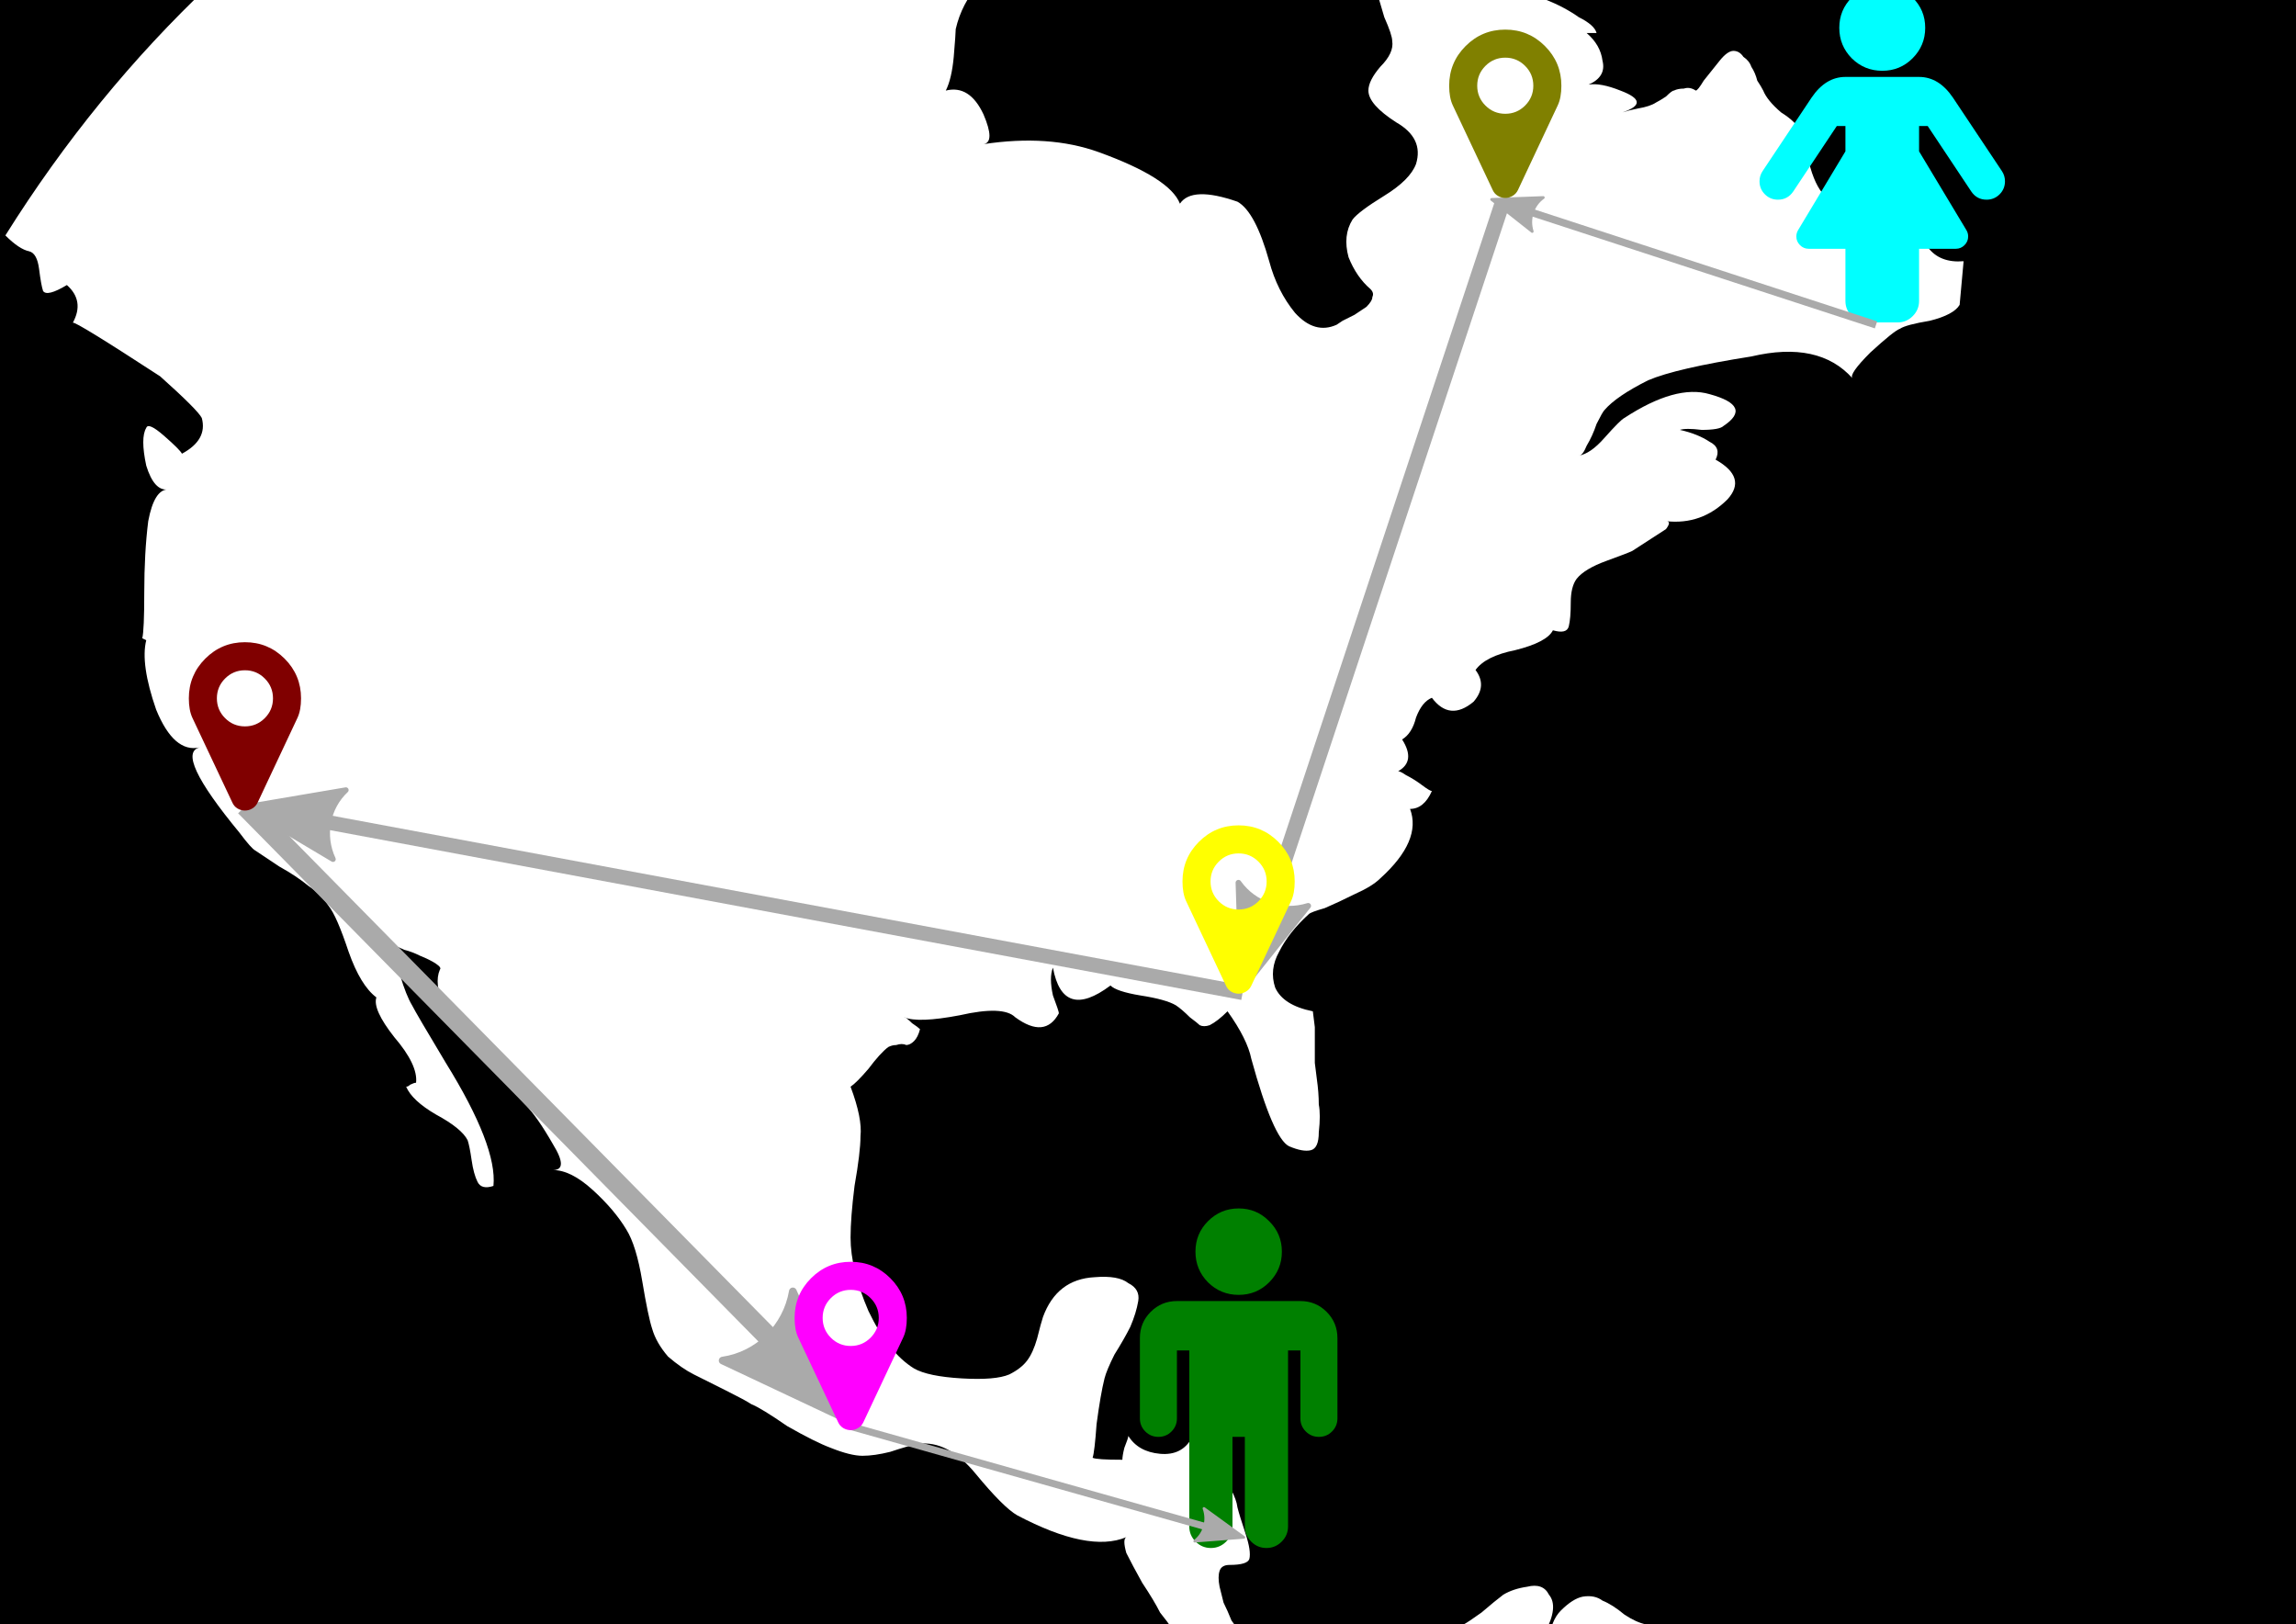
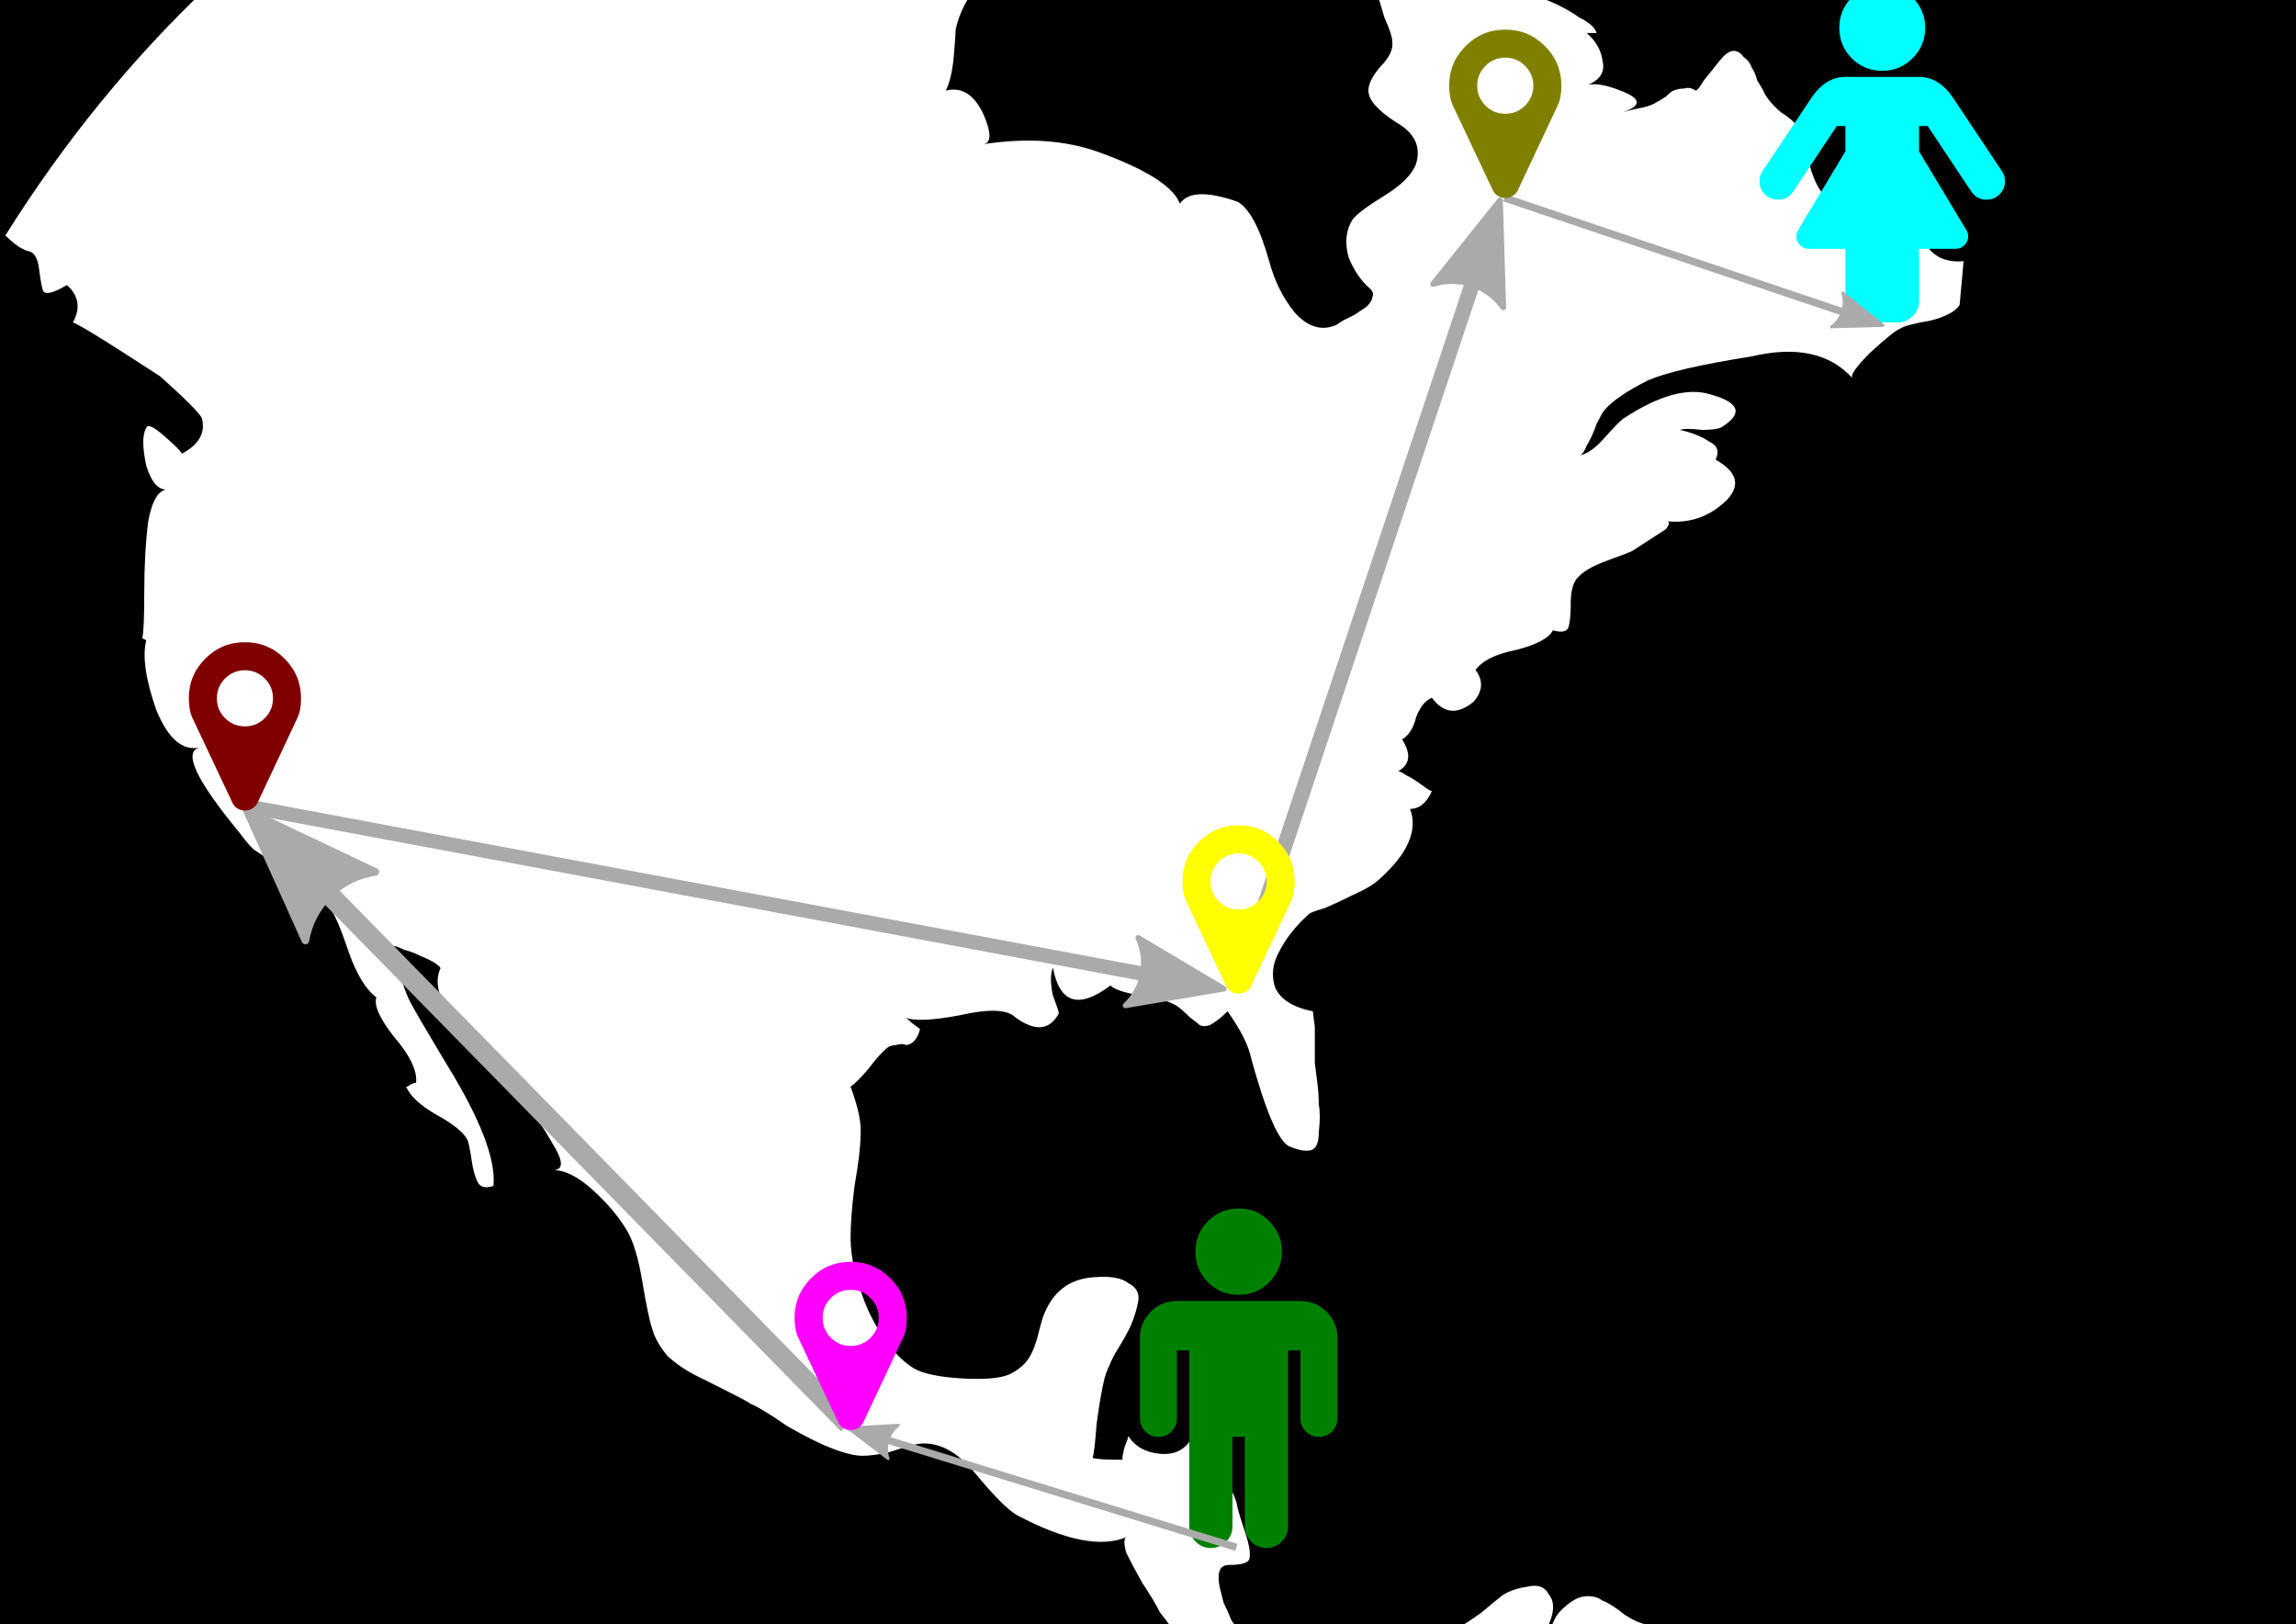
<svg xmlns="http://www.w3.org/2000/svg" width="297mm" height="210mm" viewBox="0 0 1052.362 744.094" id="svg2" version="1.1">
  <defs id="defs4">
    <marker orient="auto" refY="0" refX="0" id="Arrow2Mend05w9" style="overflow:visible">
      <path id="path10757" style="fill:#aaaaaa;fill-rule:evenodd;stroke:#aaaaaa;stroke-width:0.625;stroke-linejoin:round" d="M 8.719,4.034 -2.207,0.016 8.719,-4.002 c -1.745,2.372 -1.735,5.617 -6e-7,8.035 z" transform="scale(-0.6,-0.6)" />
    </marker>
    <marker orient="auto" refY="0" refX="0" id="Arrow2Mend05w9-9" style="overflow:visible">
      <path id="path10757-1" style="fill:#aaaaaa;fill-rule:evenodd;stroke:#aaaaaa;stroke-width:0.625;stroke-linejoin:round" d="M 8.719,4.034 -2.207,0.016 8.719,-4.002 c -1.745,2.372 -1.735,5.617 -6e-7,8.035 z" transform="scale(-0.6,-0.6)" />
    </marker>
    <marker orient="auto" refY="0" refX="0" id="Arrow2Mend05w9-3" style="overflow:visible">
      <path id="path10757-0" style="fill:#aaaaaa;fill-rule:evenodd;stroke:#aaaaaa;stroke-width:0.625;stroke-linejoin:round" d="M 8.719,4.034 -2.207,0.016 8.719,-4.002 c -1.745,2.372 -1.735,5.617 -6e-7,8.035 z" transform="scale(-0.6,-0.6)" />
    </marker>
    <marker orient="auto" refY="0" refX="0" id="Arrow2Mend05w9-90" style="overflow:visible">
      <path id="path10757-5" style="fill:#aaaaaa;fill-rule:evenodd;stroke:#aaaaaa;stroke-width:0.625;stroke-linejoin:round" d="M 8.719,4.034 -2.207,0.016 8.719,-4.002 c -1.745,2.372 -1.735,5.617 -6e-7,8.035 z" transform="scale(-0.6,-0.6)" />
    </marker>
    <marker orient="auto" refY="0" refX="0" id="Arrow2Mend05w9-4" style="overflow:visible">
      <path id="path10757-9" style="fill:#aaaaaa;fill-rule:evenodd;stroke:#aaaaaa;stroke-width:0.625;stroke-linejoin:round" d="M 8.719,4.034 -2.207,0.016 8.719,-4.002 c -1.745,2.372 -1.735,5.617 -6e-7,8.035 z" transform="scale(-0.6,-0.6)" />
    </marker>
    <marker orient="auto" refY="0" refX="0" id="Arrow2Mend05w9-0" style="overflow:visible">
      <path id="path10757-94" style="fill:#aaaaaa;fill-rule:evenodd;stroke:#aaaaaa;stroke-width:0.625;stroke-linejoin:round" d="M 8.719,4.034 -2.207,0.016 8.719,-4.002 c -1.745,2.372 -1.735,5.617 -6e-7,8.035 z" transform="scale(-0.6,-0.6)" />
    </marker>
  </defs>
  <g id="layer1" transform="translate(0,-308.2677)">
    <g style="font-style:normal;font-variant:normal;font-weight:normal;font-stretch:normal;font-size:362.126px;line-height:125%;font-family:FontAwesome;-inkscape-font-specification:'FontAwesome, Normal';text-align:start;letter-spacing:0px;word-spacing:0px;writing-mode:lr-tb;text-anchor:start;fill:#000000;fill-opacity:1;stroke:none;stroke-width:1px;stroke-linecap:butt;stroke-linejoin:miter;stroke-opacity:1" id="text3344">
      <path d="m 144.334,119.704 q 160.956,-93.664 351.012,-93.664 190.056,0 350.103,93.664 160.956,93.664 254.62,254.62 93.664,160.047 93.664,350.103 0,190.056 -93.664,351.012 -93.664,160.047 -254.62,253.711 -160.047,93.664 -350.103,93.664 -190.056,0 -351.012,-93.664 -160.047,-93.664 -253.711,-253.711 -93.664,-160.956 -93.664,-351.012 0,-190.056 93.664,-350.103 93.664,-160.956 253.711,-254.62 z m 600.176,380.111 q -1.819,0.909 -9.094,9.094 -6.365,7.275 -11.822,8.184 1.819,0 3.637,-4.547 2.728,-4.547 4.547,-10.003 2.728,-5.456 3.637,-6.366 5.456,-6.365 20.006,-13.64 12.731,-5.456 47.287,-10.912 30.918,-7.275 46.377,10.003 -1.819,-1.819 8.184,-11.822 10.912,-10.003 13.64,-10.912 2.728,-1.819 13.64,-3.637 10.912,-2.728 13.64,-7.275 l 1.819,-20.006 q -10.912,0.909 -16.368,-6.365 -4.547,-7.275 -5.456,-19.097 0,1.819 -5.456,7.275 0,-6.365 -4.547,-7.275 -3.637,-0.909 -10.003,0.909 -6.366,1.819 -8.184,0.909 -9.094,-2.728 -13.64,-6.365 -4.547,-4.547 -7.275,-15.459 -2.728,-10.912 -3.637,-13.64 -1.819,-4.547 -9.094,-9.094 -6.366,-5.456 -8.184,-10.003 -0.909,-1.819 -2.728,-4.547 -0.909,-3.637 -2.728,-6.365 -0.909,-2.728 -3.637,-4.547 -1.819,-2.728 -4.547,-2.728 -2.728,0 -6.365,4.547 -3.637,4.547 -7.275,9.094 -2.728,4.547 -3.637,4.547 -2.728,-1.819 -5.456,-0.909 -2.728,0 -4.547,0.909 -0.909,0 -3.637,2.728 -2.728,1.819 -4.547,2.728 -2.728,1.819 -8.184,2.728 -4.547,0.909 -7.275,1.819 13.64,-4.547 -0.909,-10.003 -9.094,-3.637 -14.55,-2.728 8.184,-3.637 6.365,-10.912 -0.909,-7.275 -7.275,-12.731 l 4.547,0 q -0.909,-3.637 -8.184,-7.275 -6.365,-4.547 -15.459,-8.184 -9.094,-3.637 -11.822,-5.456 -7.275,-4.547 -30.918,-8.184 -23.643,-4.547 -30.009,-0.909 -4.547,5.456 -4.547,10.003 0.909,3.637 3.637,12.731 3.637,8.184 3.637,10.912 0.909,5.456 -5.456,11.822 -5.456,6.365 -5.456,10.912 0,6.365 12.731,14.55 12.731,7.275 9.094,19.097 -2.728,7.275 -14.55,14.55 -11.822,7.275 -14.55,10.912 -4.547,7.275 -1.819,17.278 3.637,9.094 10.003,14.55 1.819,1.819 0.909,3.637 0,1.819 -2.728,4.547 -2.728,1.819 -5.456,3.637 -1.819,0.909 -5.456,2.728 l -2.728,1.819 q -10.003,4.547 -19.097,-5.456 -8.184,-10.003 -11.822,-23.643 -6.365,-22.734 -14.55,-27.281 -20.915,-7.275 -26.371,0.909 -4.547,-11.822 -37.284,-23.643 -22.734,-8.184 -52.743,-3.637 5.456,-0.909 0,-13.64 -6.366,-13.64 -17.278,-10.912 2.728,-5.456 3.637,-15.459 0.909,-10.912 0.909,-12.731 2.728,-11.822 10.912,-20.915 0.909,-0.909 6.365,-7.275 5.456,-7.275 8.184,-12.731 3.637,-5.456 0.909,-5.456 31.828,3.637 45.468,-10.003 4.547,-4.547 10.003,-15.459 6.366,-10.912 10.003,-15.459 8.184,-5.456 12.731,-4.547 4.547,0 12.731,4.547 9.094,4.547 13.64,4.547 12.731,0.909 13.64,-10.003 1.819,-10.912 -6.365,-18.187 10.912,0.909 2.728,-15.459 -4.547,-6.365 -7.275,-8.184 -10.912,-3.637 -24.553,4.547 -7.275,3.637 1.819,7.275 -0.909,-0.909 -9.094,10.003 -7.275,10.003 -14.55,15.459 -7.275,5.456 -14.55,-4.547 -0.909,-0.909 -5.456,-11.822 -3.637,-11.822 -8.184,-12.731 -7.275,0 -14.55,13.64 2.728,-7.275 -10.003,-13.64 -12.731,-6.365 -21.825,-7.275 17.278,-10.912 -7.275,-24.553 -6.365,-3.637 -19.096,-4.547 -11.822,-0.909 -17.278,3.637 -4.547,6.365 -5.456,10.912 0,3.637 4.547,7.275 5.456,2.728 10.003,4.547 4.547,1.819 10.003,3.637 6.365,1.819 8.184,2.728 12.731,9.094 7.275,12.731 -1.819,0.909 -8.184,3.637 -5.456,1.819 -10.003,3.637 -4.547,1.819 -5.456,3.637 -2.728,3.637 0,12.731 2.728,9.094 -1.819,12.731 -4.547,-4.547 -8.184,-15.459 -3.637,-11.822 -6.366,-15.459 6.366,8.184 -22.734,5.456 l -9.094,-0.909 q -3.637,0 -14.55,1.819 -10.912,1.819 -19.097,0.909 -7.275,-0.909 -11.822,-7.275 -3.637,-7.275 0,-18.187 0.909,-3.637 3.637,-1.819 -3.637,-2.728 -10.003,-8.184 -6.365,-6.365 -9.094,-8.184 -41.83,13.64 -85.48,37.284 5.456,0.909 10.912,-0.909 4.547,-1.819 11.822,-5.456 7.275,-4.547 9.094,-5.456 30.918,-12.731 38.193,-6.365 l 4.547,-4.547 q 12.731,14.55 18.187,22.734 -6.365,-3.637 -27.281,-0.909 -18.187,5.456 -20.006,10.912 6.366,10.912 4.547,16.368 -3.637,-2.728 -10.912,-9.094 -6.365,-6.366 -12.731,-10.003 -6.365,-3.637 -13.64,-4.547 -14.55,0 -20.006,0.909 -132.766,72.749 -213.699,201.877 6.366,6.366 10.912,7.275 3.637,0.909 4.547,8.184 0.909,7.275 1.819,10.003 1.819,2.728 10.912,-2.728 8.184,7.275 2.728,17.278 0.909,-0.909 40.012,24.553 17.278,15.459 19.097,19.097 2.728,10.003 -9.094,16.368 -0.909,-1.819 -8.184,-8.184 -7.275,-6.365 -8.184,-3.637 -2.728,4.547 0,17.278 3.637,11.822 10.003,10.912 -6.366,0 -9.094,14.55 -1.819,14.55 -1.819,32.737 0,17.278 -0.909,20.915 l 1.819,0.909 q -2.728,10.912 4.547,31.828 8.184,20.006 20.006,17.278 -11.822,2.728 18.187,39.102 5.456,7.275 7.275,8.184 2.728,1.819 10.912,7.275 8.184,4.547 13.64,9.094 5.456,3.637 9.094,9.094 3.637,4.547 9.094,20.915 5.456,15.459 12.731,20.915 -1.819,5.456 8.184,18.187 10.912,12.731 10.003,20.915 -0.909,0 -2.728,0.909 -0.909,0.909 -1.819,0.909 2.728,6.365 13.64,12.731 11.822,6.365 14.55,11.822 0.909,2.728 1.819,9.094 0.909,6.366 2.728,10.003 1.819,3.637 7.275,1.819 1.819,-18.187 -21.825,-56.38 -13.64,-22.734 -15.459,-26.371 -2.728,-4.547 -5.456,-13.64 -1.819,-10.003 -3.637,-13.64 1.819,0 5.456,1.819 3.637,0.909 7.275,2.728 4.547,1.819 7.275,3.637 2.728,1.819 1.819,2.728 -2.728,6.365 1.819,16.368 4.547,9.094 10.912,16.368 6.365,7.275 15.459,17.278 9.094,10.003 10.912,11.822 5.456,5.456 12.731,18.187 7.275,11.822 0,11.822 8.184,0 18.187,9.094 10.003,9.094 15.459,18.187 4.547,7.275 7.275,23.643 2.728,16.368 4.547,21.825 1.819,6.365 7.275,12.731 6.366,5.456 11.822,8.184 5.456,2.728 14.55,7.275 9.094,4.547 11.822,6.365 4.547,1.819 16.368,10.003 12.731,7.275 20.006,10.003 9.094,3.637 14.55,3.637 5.456,0 12.731,-1.819 8.184,-2.728 12.731,-3.637 13.64,-1.819 26.371,13.64 12.731,15.459 19.097,19.096 32.737,17.278 50.015,10.003 -1.819,0.909 0,7.275 2.728,5.456 7.275,13.64 5.456,8.184 8.184,13.64 3.637,4.547 5.456,7.275 4.547,5.456 16.368,13.64 11.822,8.184 16.368,13.64 5.456,-3.637 6.366,-8.184 -2.728,7.275 6.365,18.187 9.094,10.912 16.368,9.094 12.731,-2.728 12.731,-29.099 -28.19,13.64 -44.559,-16.369 0,-0.909 -2.728,-4.547 -1.819,-4.547 -3.637,-8.184 -0.909,-3.637 -1.819,-7.275 -0.909,-4.547 0,-7.275 0.909,-2.728 4.547,-2.728 8.184,0 9.094,-2.728 0.909,-3.638 -1.819,-11.822 -2.728,-8.184 -3.637,-11.822 -0.909,-7.275 -10.003,-18.187 -9.094,-10.912 -10.912,-13.64 -4.547,8.184 -14.55,7.275 -10.003,-0.909 -14.55,-8.184 0,0.909 -1.819,5.456 -0.909,3.637 -0.909,5.456 -11.822,0 -13.64,-0.909 0.909,-2.728 1.819,-15.459 1.819,-13.64 3.637,-20.915 0.909,-3.637 4.547,-10.912 4.547,-7.275 7.275,-12.731 2.728,-6.365 3.637,-11.822 0.909,-5.456 -4.547,-8.184 -4.547,-3.637 -15.459,-2.728 -17.278,0.909 -23.643,18.187 -0.909,2.728 -2.728,10.003 -1.819,6.365 -4.547,10.003 -2.728,3.637 -8.184,6.365 -6.365,2.728 -21.825,1.819 -15.459,-0.909 -21.825,-4.547 -11.822,-7.275 -20.915,-26.371 -8.184,-19.097 -8.184,-33.646 0,-9.094 1.819,-23.643 2.728,-15.459 2.728,-22.734 0.909,-8.184 -4.547,-22.734 2.728,-1.819 8.184,-8.184 5.456,-7.275 9.094,-10.003 1.819,-0.909 3.637,-0.909 2.728,-0.909 4.547,0 1.819,0 3.637,-1.819 1.819,-1.819 2.728,-5.456 -0.909,-0.909 -3.637,-2.728 -2.728,-2.728 -3.637,-2.728 6.365,2.728 25.462,-0.909 20.006,-4.547 25.462,0.909 13.64,10.003 20.006,-1.819 0,-0.909 -2.728,-8.184 -1.819,-8.184 0,-12.731 4.547,24.553 26.371,8.184 2.728,2.728 13.64,4.547 11.822,1.819 16.368,4.547 2.728,1.819 6.366,5.456 3.637,2.728 4.547,3.637 1.819,0.909 4.547,0 3.637,-1.819 8.184,-6.365 9.094,12.731 10.912,21.825 10.003,36.374 17.278,40.012 6.365,2.728 10.003,1.819 3.637,-0.909 3.637,-8.184 0.909,-8.184 0,-12.731 0,-5.456 -0.909,-11.822 l -0.909,-7.275 q 0,-8.184 0,-16.368 l -0.909,-7.275 q -13.64,-2.728 -17.278,-10.912 -2.728,-8.184 1.819,-16.368 4.547,-9.094 13.64,-17.278 0.909,-0.909 7.275,-2.728 6.365,-2.728 13.64,-6.366 8.184,-3.637 11.822,-7.275 19.097,-17.278 13.64,-31.828 6.366,0 10.003,-8.184 -0.909,0 -4.547,-2.728 -3.637,-2.728 -7.275,-4.547 -2.728,-1.819 -3.637,-1.819 8.184,-4.547 1.819,-14.55 4.547,-2.728 6.366,-10.003 2.728,-7.275 7.275,-9.094 8.184,10.912 19.097,1.819 6.365,-7.275 0.909,-14.55 4.547,-6.365 18.187,-9.094 14.55,-3.637 17.278,-9.094 6.365,1.819 7.275,-1.819 0.909,-3.637 0.909,-10.912 0,-7.275 2.728,-10.912 3.637,-4.547 13.64,-8.184 10.003,-3.637 11.822,-4.547 l 15.459,-10.003 q 2.728,-3.637 0,-3.637 16.368,1.819 28.19,-10.003 9.094,-10.003 -5.456,-18.187 2.728,-5.456 -2.728,-8.184 -5.456,-3.637 -13.64,-5.456 2.728,-0.909 10.003,0 8.184,0 10.003,-1.819 13.64,-9.094 -6.366,-14.55 -15.459,-4.547 -39.102,10.912 z m -148.225,797.507 q 187.328,-32.737 319.185,-171.869 -2.728,-2.728 -11.822,-3.637 -8.184,-1.819 -10.912,-3.638 -16.368,-6.365 -21.825,-7.275 0.909,-6.365 -2.728,-11.822 -2.728,-5.456 -7.275,-8.184 -3.637,-2.728 -10.912,-7.275 -7.275,-4.547 -10.003,-6.365 -1.819,-1.819 -6.366,-5.456 -4.547,-3.637 -6.365,-4.547 -1.819,-1.819 -7.275,-4.547 -4.547,-2.728 -7.275,-1.819 -2.728,0.909 -9.094,0.909 l -2.728,0.909 q -2.728,0.909 -5.456,2.728 -1.819,0.909 -4.547,2.728 -2.728,0.909 -3.637,2.728 -0.909,0.909 0,1.819 -19.097,-15.459 -32.737,-20.006 -4.547,-0.909 -10.003,-4.547 -5.456,-4.547 -10.003,-6.365 -3.637,-2.728 -9.094,-1.819 -4.547,0.909 -10.003,6.365 -4.547,4.547 -5.456,13.64 -0.909,9.094 -1.819,11.822 -6.365,-4.547 0,-15.459 6.365,-11.822 1.819,-17.278 -2.728,-5.456 -10.003,-3.637 -6.365,0.909 -10.912,3.637 -3.637,2.728 -10.003,8.184 -6.366,4.547 -8.184,5.456 -1.819,0.909 -8.184,5.456 -5.456,3.638 -7.275,6.365 -2.728,3.638 -5.456,10.912 -2.728,7.275 -4.547,10.003 -1.819,-3.637 -10.912,-5.456 -8.184,-2.728 -8.184,-5.456 1.819,9.094 3.637,31.828 1.819,22.734 4.547,34.556 6.366,28.19 -10.912,43.649 -24.553,22.734 -26.371,36.374 -3.637,20.006 10.912,23.643 0,6.365 -7.275,19.096 -7.275,11.822 -6.365,19.097 0,5.456 1.819,14.55 z" style="font-size:1629.569px;fill:#000000" id="path4032" />
    </g>
    <g style="font-style:normal;font-variant:normal;font-weight:normal;font-stretch:normal;font-size:157.508px;line-height:125%;font-family:FontAwesome;-inkscape-font-specification:'FontAwesome, Normal';text-align:start;letter-spacing:0px;word-spacing:0px;writing-mode:lr-tb;text-anchor:start;fill:#00ffff;fill-opacity:1;stroke:none;stroke-width:1px;stroke-linecap:butt;stroke-linejoin:miter;stroke-opacity:1" id="text3572">
      <path d="m 918.975,391.335 q 0,3.516 -2.461,5.977 -2.461,2.461 -5.977,2.461 -4.483,0 -7.032,-3.78 l -19.952,-29.972 -3.955,0 0,11.602 21.71,36.125 q 0.791,1.318 0.791,2.901 0,2.285 -1.67,3.955 -1.67,1.67 -3.955,1.67 l -16.876,0 0,23.908 q 0,4.043 -2.901,6.944 -2.901,2.901 -6.944,2.901 l -14.063,0 q -4.043,0 -6.944,-2.901 -2.901,-2.901 -2.901,-6.944 l 0,-23.908 -16.876,0 q -2.285,0 -3.955,-1.67 -1.67,-1.67 -1.67,-3.955 0,-1.582 0.791,-2.901 l 21.71,-36.125 0,-11.602 -3.955,0 -19.952,29.972 q -2.549,3.78 -7.032,3.78 -3.516,0 -5.977,-2.461 -2.461,-2.461 -2.461,-5.977 0,-2.549 1.406,-4.658 l 22.501,-33.752 q 6.416,-9.405 15.47,-9.405 l 33.752,0 q 9.053,0 15.47,9.405 l 22.501,33.752 q 1.406,2.109 1.406,4.658 z M 876.609,307.131 q 5.801,5.713 5.801,13.887 0,8.174 -5.801,13.975 -5.713,5.713 -13.887,5.713 -8.174,0 -13.975,-5.713 -5.713,-5.801 -5.713,-13.975 0,-8.174 5.713,-13.887 5.801,-5.801 13.975,-5.801 8.174,0 13.887,5.801 z" style="" id="path4014" />
    </g>
    <g style="font-style:normal;font-variant:normal;font-weight:normal;font-stretch:normal;font-size:158.44px;line-height:125%;font-family:FontAwesome;-inkscape-font-specification:'FontAwesome, Normal';text-align:start;letter-spacing:0px;word-spacing:0px;writing-mode:lr-tb;text-anchor:start;fill:#008000;fill-opacity:1;stroke:none;stroke-width:1px;stroke-linecap:butt;stroke-linejoin:miter;stroke-opacity:1" id="text3576">
      <path d="m 613.007,921.475 0,36.781 q 0,3.537 -2.476,6.012 -2.476,2.476 -6.012,2.476 -3.537,0 -6.012,-2.476 -2.476,-2.476 -2.476,-6.012 l 0,-31.122 -5.659,0 0,80.635 q 0,4.067 -2.918,6.985 -2.918,2.918 -6.985,2.918 -4.067,0 -6.985,-2.918 -2.918,-2.918 -2.918,-6.985 l 0,-41.025 -5.659,0 0,41.025 q 0,4.067 -2.918,6.985 -2.918,2.918 -6.985,2.918 -4.067,0 -6.985,-2.918 -2.918,-2.918 -2.918,-6.985 l 0,-80.635 -5.659,0 0,31.122 q 0,3.537 -2.476,6.012 -2.476,2.476 -6.012,2.476 -3.537,0 -6.012,-2.476 -2.476,-2.476 -2.476,-6.012 l 0,-36.781 q 0,-7.073 4.951,-12.024 4.951,-4.951 12.024,-4.951 l 56.586,0 q 7.073,0 12.024,4.951 4.951,4.951 4.951,12.024 z M 581.708,867.895 q 5.835,5.747 5.835,13.97 0,8.223 -5.835,14.058 -5.747,5.747 -13.97,5.747 -8.223,0 -14.058,-5.747 -5.747,-5.835 -5.747,-14.058 0,-8.223 5.747,-13.97 5.835,-5.835 14.058,-5.835 8.223,0 13.97,5.835 z" style="" id="path4023" />
    </g>
-     <path id="path8333" d="M 859.862,457.143 687.959,401.025" style="fill:none;stroke:#aaaaaa;stroke-width:3.393;stroke-linecap:butt;stroke-linejoin:miter;stroke-miterlimit:4;stroke-dasharray:none;stroke-opacity:1;marker-start:none;marker-end:url(#Arrow2Mend05w9)" />
-     <path id="path8333-3" d="M 688.473,401.645 572.059,752.761" style="fill:none;stroke:#aaaaaa;stroke-width:6.985;stroke-linecap:butt;stroke-linejoin:miter;stroke-miterlimit:4;stroke-dasharray:none;stroke-opacity:1;marker-start:none;marker-end:url(#Arrow2Mend05w9-9)" />
-     <path id="path8333-2" d="M 569.55,763.218 121.217,679.705" style="fill:none;stroke:#aaaaaa;stroke-width:6.685;stroke-linecap:butt;stroke-linejoin:miter;stroke-miterlimit:4;stroke-dasharray:none;stroke-opacity:1;marker-start:none;marker-end:url(#Arrow2Mend05w9-3)" />
-     <path id="path8333-8" d="M 112.478,677.694 381.643,950.895" style="fill:none;stroke:#aaaaaa;stroke-width:9.369;stroke-linecap:butt;stroke-linejoin:miter;stroke-miterlimit:4;stroke-dasharray:none;stroke-opacity:1;marker-start:none;marker-end:url(#Arrow2Mend05w9-90)" />
-     <path id="path8333-6" d="m 389.766,961.911 176.221,49.753" style="fill:none;stroke:#aaaaaa;stroke-width:3.235;stroke-linecap:butt;stroke-linejoin:miter;stroke-miterlimit:4;stroke-dasharray:none;stroke-opacity:1;marker-start:none;marker-end:url(#Arrow2Mend05w9-0)" />
+     <path id="path8333" d="m 689.52,398.919 169.321,57.106" style="fill:none;stroke:#aaaaaa;stroke-width:3.397;stroke-linecap:butt;stroke-linejoin:miter;stroke-miterlimit:4;stroke-dasharray:none;stroke-opacity:1;marker-start:none;marker-end:url(#Arrow2Mend05w9)" />
+     <path id="path8333-3" d="M 567.226,760.542 684.642,408.95" style="fill:none;stroke:#aaaaaa;stroke-width:7.02;stroke-linecap:butt;stroke-linejoin:miter;stroke-miterlimit:4;stroke-dasharray:none;stroke-opacity:1;marker-start:none;marker-end:url(#Arrow2Mend05w9-9)" />
+     <path id="path8333-2" d="m 113.403,677.844 439.05,82.035" style="fill:none;stroke:#aaaaaa;stroke-width:6.557;stroke-linecap:butt;stroke-linejoin:miter;stroke-miterlimit:4;stroke-dasharray:none;stroke-opacity:1;marker-start:none;marker-end:url(#Arrow2Mend05w9-3)" />
+     <path id="path8333-8" d="M 388.777,960.911 121.964,688.705" style="fill:none;stroke:#aaaaaa;stroke-width:9.311;stroke-linecap:butt;stroke-linejoin:miter;stroke-miterlimit:4;stroke-dasharray:none;stroke-opacity:1;marker-start:none;marker-end:url(#Arrow2Mend05w9-90)" />
+     <path id="path8333-6" d="M 566.694,1017.368 392.828,963.926" style="fill:none;stroke:#aaaaaa;stroke-width:3.33;stroke-linecap:butt;stroke-linejoin:miter;stroke-miterlimit:4;stroke-dasharray:none;stroke-opacity:1;marker-start:none;marker-end:url(#Arrow2Mend05w9-0)" />
    <g style="font-style:normal;font-variant:normal;font-weight:normal;font-stretch:normal;font-size:40px;line-height:125%;font-family:FontAwesome;-inkscape-font-specification:'FontAwesome, Normal';text-align:start;letter-spacing:0px;word-spacing:0px;writing-mode:lr-tb;text-anchor:start;fill:#ffff00;fill-opacity:1;stroke:none;stroke-width:1px;stroke-linecap:butt;stroke-linejoin:miter;stroke-opacity:1" id="text3340-2-4">
      <path d="m 576.796,721.306 q 3.767,-3.767 3.767,-9.09 0,-5.324 -3.767,-9.09 -3.767,-3.767 -9.09,-3.767 -5.324,0 -9.09,3.767 -3.767,3.767 -3.767,9.09 0,5.324 3.767,9.09 3.767,3.767 9.09,3.767 5.324,0 9.09,-3.767 z m 16.624,-9.09 q 0,5.474 -1.657,8.99 l -18.281,38.873 q -0.804,1.657 -2.411,2.612 -1.557,0.954 -3.365,0.954 -1.808,0 -3.415,-0.954 -1.557,-0.954 -2.31,-2.612 l -18.331,-38.873 q -1.657,-3.516 -1.657,-8.99 0,-10.647 7.533,-18.181 7.533,-7.533 18.181,-7.533 10.647,0 18.181,7.533 7.533,7.533 7.533,18.181 z" style="font-size:90px;fill:#ffff00" id="path4020" />
    </g>
    <g style="font-style:normal;font-variant:normal;font-weight:normal;font-stretch:normal;font-size:40px;line-height:125%;font-family:FontAwesome;-inkscape-font-specification:'FontAwesome, Normal';text-align:start;letter-spacing:0px;word-spacing:0px;writing-mode:lr-tb;text-anchor:start;fill:#808000;fill-opacity:1;stroke:none;stroke-width:1px;stroke-linecap:butt;stroke-linejoin:miter;stroke-opacity:1" id="text3340-2">
      <path d="m 699.025,356.641 q 3.767,-3.767 3.767,-9.09 0,-5.324 -3.767,-9.09 -3.767,-3.767 -9.09,-3.767 -5.324,0 -9.09,3.767 -3.767,3.767 -3.767,9.09 0,5.324 3.767,9.09 3.767,3.767 9.09,3.767 5.324,0 9.09,-3.767 z m 16.624,-9.09 q 0,5.474 -1.657,8.99 l -18.281,38.873 q -0.804,1.657 -2.411,2.612 -1.557,0.954 -3.365,0.954 -1.808,0 -3.415,-0.954 -1.557,-0.954 -2.31,-2.612 l -18.331,-38.873 q -1.657,-3.516 -1.657,-8.99 0,-10.647 7.533,-18.181 7.533,-7.533 18.181,-7.533 10.647,0 18.181,7.533 7.533,7.533 7.533,18.181 z" style="font-size:90px;fill:#808000" id="path4017" />
    </g>
    <g style="font-style:normal;font-variant:normal;font-weight:normal;font-stretch:normal;font-size:40px;line-height:125%;font-family:FontAwesome;-inkscape-font-specification:'FontAwesome, Normal';text-align:start;letter-spacing:0px;word-spacing:0px;writing-mode:lr-tb;text-anchor:start;fill:#800000;fill-opacity:1;stroke:none;stroke-width:1px;stroke-linecap:butt;stroke-linejoin:miter;stroke-opacity:1" id="text3340">
      <path d="m 121.356,637.379 q 3.767,-3.767 3.767,-9.09 0,-5.324 -3.767,-9.09 -3.767,-3.767 -9.09,-3.767 -5.324,0 -9.09,3.767 -3.767,3.767 -3.767,9.09 0,5.324 3.767,9.09 3.767,3.767 9.09,3.767 5.324,0 9.09,-3.767 z m 16.624,-9.09 q 0,5.474 -1.657,8.99 l -18.281,38.873 q -0.804,1.657 -2.411,2.612 -1.557,0.954 -3.365,0.954 -1.808,0 -3.415,-0.954 -1.557,-0.954 -2.31,-2.612 L 88.209,637.278 q -1.657,-3.516 -1.657,-8.99 0,-10.647 7.533,-18.181 7.533,-7.533 18.181,-7.533 10.647,0 18.181,7.533 7.533,7.533 7.533,18.181 z" style="font-size:90px;fill:#800000" id="path4029" />
    </g>
    <g style="font-style:normal;font-variant:normal;font-weight:normal;font-stretch:normal;font-size:40px;line-height:125%;font-family:FontAwesome;-inkscape-font-specification:'FontAwesome, Normal';text-align:start;letter-spacing:0px;word-spacing:0px;writing-mode:lr-tb;text-anchor:start;fill:#ff00ff;fill-opacity:1;stroke:none;stroke-width:1px;stroke-linecap:butt;stroke-linejoin:miter;stroke-opacity:1" id="text3340-2-4-5">
      <path d="m 399.009,921.316 q 3.767,-3.767 3.767,-9.09 0,-5.324 -3.767,-9.09 -3.767,-3.767 -9.09,-3.767 -5.324,0 -9.09,3.767 -3.767,3.767 -3.767,9.09 0,5.324 3.767,9.09 3.767,3.767 9.09,3.767 5.324,0 9.09,-3.767 z m 16.624,-9.09 q 0,5.474 -1.657,8.99 l -18.281,38.873 q -0.804,1.657 -2.411,2.612 -1.557,0.954 -3.365,0.954 -1.808,0 -3.415,-0.954 -1.557,-0.954 -2.31,-2.612 l -18.331,-38.873 q -1.657,-3.516 -1.657,-8.99 0,-10.647 7.533,-18.181 7.533,-7.533 18.181,-7.533 10.647,0 18.181,7.533 7.533,7.533 7.533,18.181 z" style="font-size:90px;fill:#ff00ff" id="path4026" />
    </g>
  </g>
</svg>
